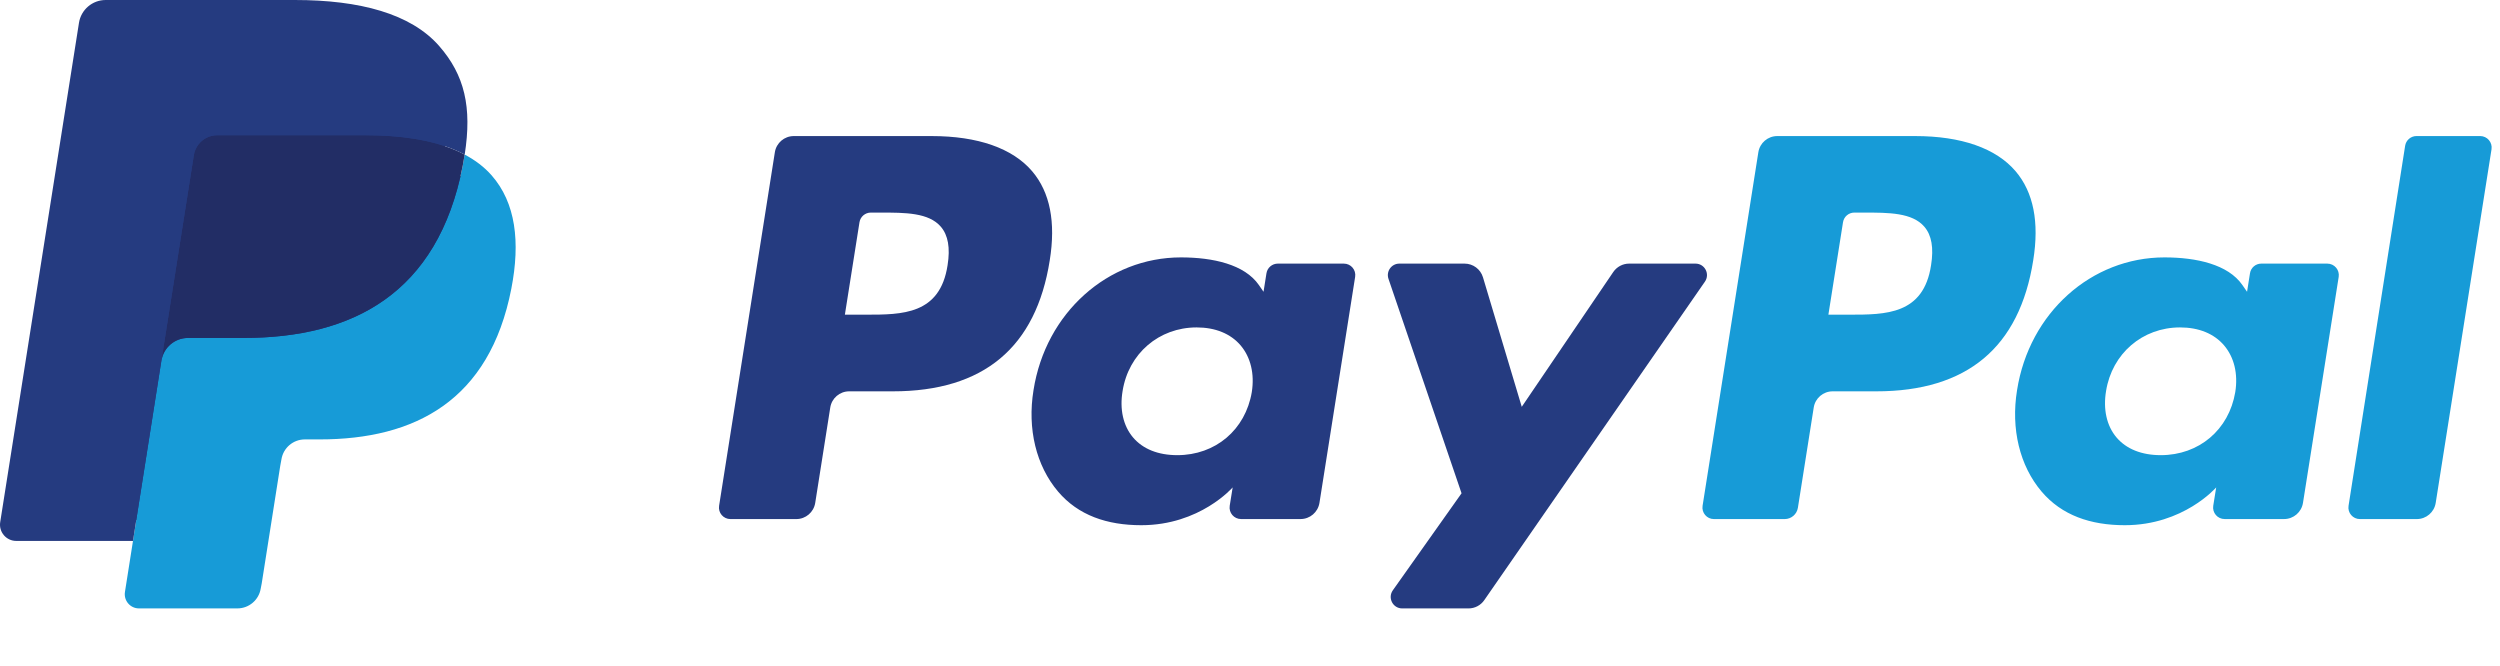
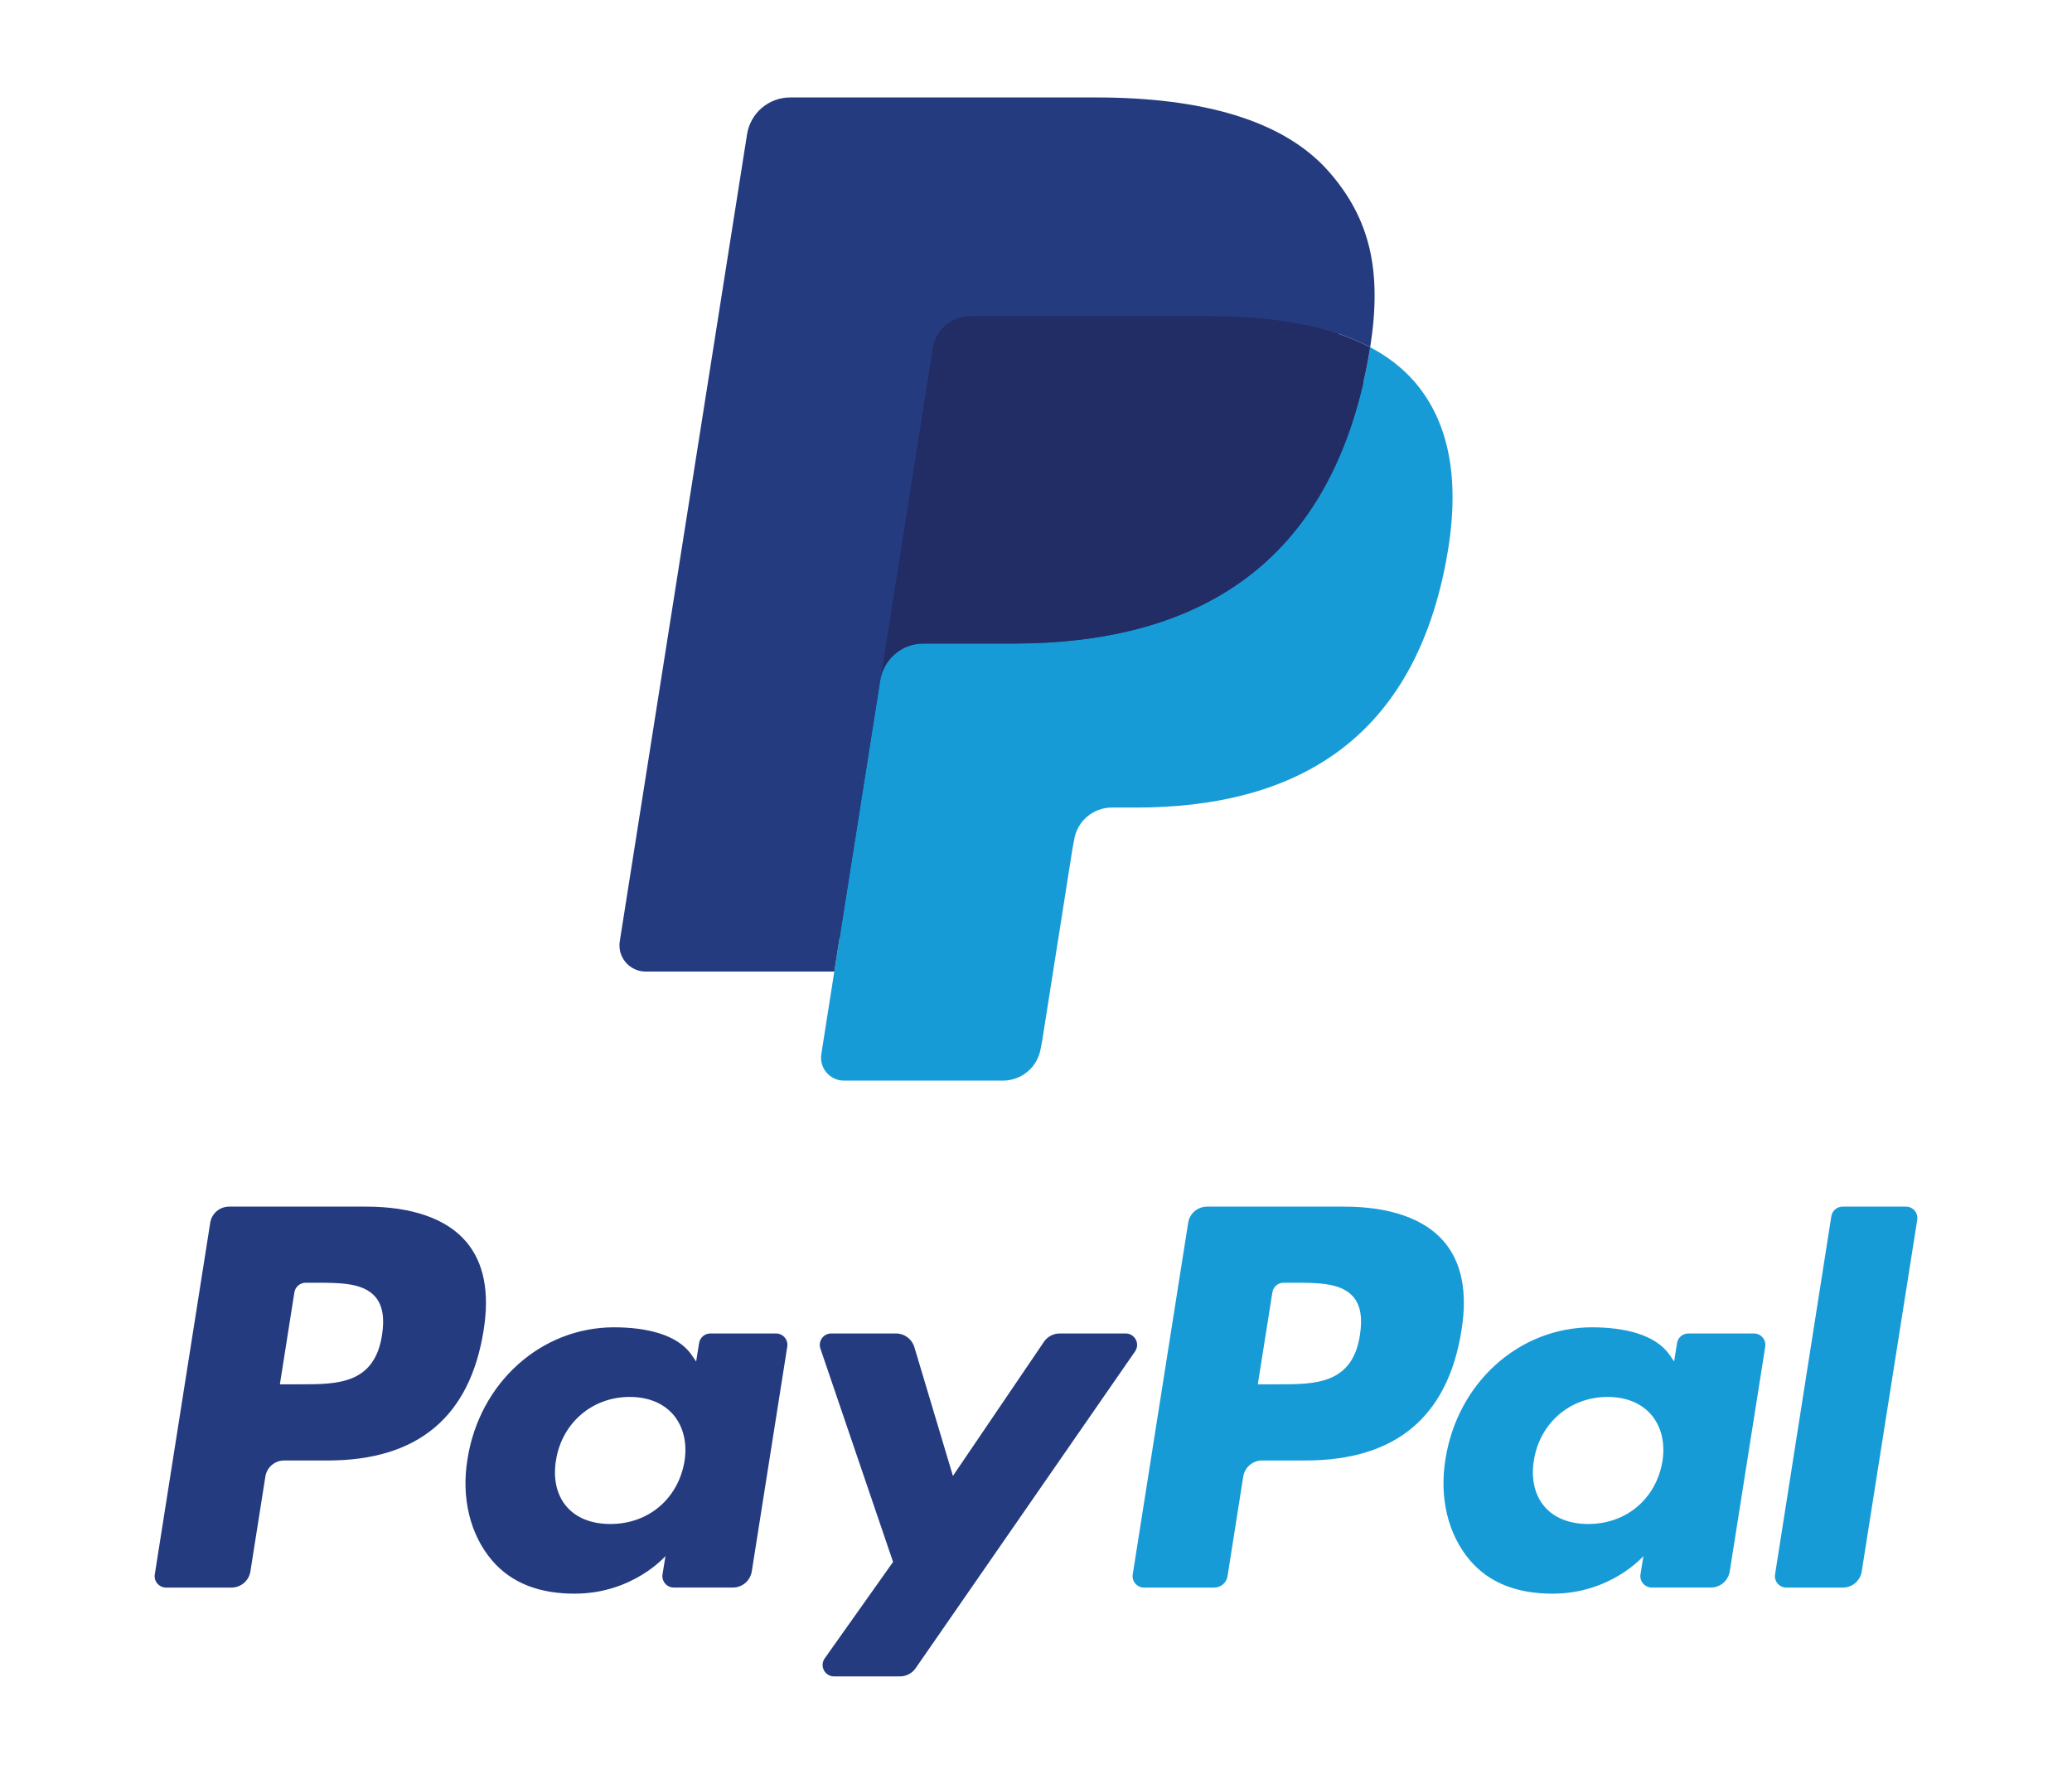
- <svg xmlns="http://www.w3.org/2000/svg" version="1.1" id="Layer_1" x="0px" y="0px" width="124px" height="33px" viewBox="0 0 124 33" enable-background="new 0 0 124 33" xml:space="preserve">
-   <path fill="#253B80" d="M46.211,6.749h-6.839c-0.468,0-0.866,0.34-0.939,0.802l-2.766,17.537c-0.055,0.346,0.213,0.658,0.564,0.658  h3.265c0.468,0,0.866-0.34,0.939-0.803l0.746-4.73c0.072-0.463,0.471-0.803,0.938-0.803h2.165c4.505,0,7.105-2.18,7.784-6.5  c0.306-1.89,0.013-3.375-0.872-4.415C50.224,7.353,48.5,6.749,46.211,6.749z M47,13.154c-0.374,2.454-2.249,2.454-4.062,2.454  h-1.032l0.724-4.583c0.043-0.277,0.283-0.481,0.563-0.481h0.473c1.235,0,2.4,0,3.002,0.704C47.027,11.668,47.137,12.292,47,13.154z" />
-   <path fill="#253B80" d="M66.654,13.075h-3.275c-0.279,0-0.52,0.204-0.563,0.481l-0.145,0.916l-0.229-0.332  c-0.709-1.029-2.29-1.373-3.868-1.373c-3.619,0-6.71,2.741-7.312,6.586c-0.313,1.918,0.132,3.752,1.22,5.031  c0.998,1.176,2.426,1.666,4.125,1.666c2.916,0,4.533-1.875,4.533-1.875l-0.146,0.91c-0.055,0.348,0.213,0.66,0.562,0.66h2.95  c0.469,0,0.865-0.34,0.939-0.803l1.77-11.209C67.271,13.388,67.004,13.075,66.654,13.075z M62.089,19.449  c-0.316,1.871-1.801,3.127-3.695,3.127c-0.951,0-1.711-0.305-2.199-0.883c-0.484-0.574-0.668-1.391-0.514-2.301  c0.295-1.855,1.805-3.152,3.67-3.152c0.93,0,1.686,0.309,2.184,0.892C62.034,17.721,62.232,18.543,62.089,19.449z" />
-   <path fill="#253B80" d="M84.096,13.075h-3.291c-0.314,0-0.609,0.156-0.787,0.417l-4.539,6.686l-1.924-6.425  c-0.121-0.402-0.492-0.678-0.912-0.678h-3.234c-0.393,0-0.666,0.384-0.541,0.754l3.625,10.638l-3.408,4.811  c-0.268,0.379,0.002,0.9,0.465,0.9h3.287c0.312,0,0.604-0.152,0.781-0.408L84.564,13.97C84.826,13.592,84.557,13.075,84.096,13.075z  " />
-   <path fill="#179BD7" d="M94.992,6.749h-6.84c-0.467,0-0.865,0.34-0.938,0.802l-2.766,17.537c-0.055,0.346,0.213,0.658,0.562,0.658  h3.51c0.326,0,0.605-0.238,0.656-0.562l0.785-4.971c0.072-0.463,0.471-0.803,0.938-0.803h2.164c4.506,0,7.105-2.18,7.785-6.5  c0.307-1.89,0.012-3.375-0.873-4.415C99.004,7.353,97.281,6.749,94.992,6.749z M95.781,13.154c-0.373,2.454-2.248,2.454-4.062,2.454  h-1.031l0.725-4.583c0.043-0.277,0.281-0.481,0.562-0.481h0.473c1.234,0,2.4,0,3.002,0.704  C95.809,11.668,95.918,12.292,95.781,13.154z" />
-   <path fill="#179BD7" d="M115.434,13.075h-3.273c-0.281,0-0.52,0.204-0.562,0.481l-0.145,0.916l-0.23-0.332  c-0.709-1.029-2.289-1.373-3.867-1.373c-3.619,0-6.709,2.741-7.311,6.586c-0.312,1.918,0.131,3.752,1.219,5.031  c1,1.176,2.426,1.666,4.125,1.666c2.916,0,4.533-1.875,4.533-1.875l-0.146,0.91c-0.055,0.348,0.213,0.66,0.564,0.66h2.949  c0.467,0,0.865-0.34,0.938-0.803l1.771-11.209C116.053,13.388,115.785,13.075,115.434,13.075z M110.869,19.449  c-0.314,1.871-1.801,3.127-3.695,3.127c-0.949,0-1.711-0.305-2.199-0.883c-0.484-0.574-0.666-1.391-0.514-2.301  c0.297-1.855,1.805-3.152,3.67-3.152c0.93,0,1.686,0.309,2.184,0.892C110.816,17.721,111.014,18.543,110.869,19.449z" />
-   <path fill="#179BD7" d="M119.295,7.23l-2.807,17.858c-0.055,0.346,0.213,0.658,0.562,0.658h2.822c0.469,0,0.867-0.34,0.939-0.803  l2.768-17.536c0.055-0.346-0.213-0.659-0.562-0.659h-3.16C119.578,6.749,119.338,6.953,119.295,7.23z" />
-   <path fill="#253B80" d="M7.266,29.154l0.523-3.322l-1.165-0.027H1.061L4.927,1.292C4.939,1.218,4.978,1.149,5.035,1.1  c0.057-0.049,0.13-0.076,0.206-0.076h9.38c3.114,0,5.263,0.648,6.385,1.927c0.526,0.6,0.861,1.227,1.023,1.917  c0.17,0.724,0.173,1.589,0.007,2.644l-0.012,0.077v0.676l0.526,0.298c0.443,0.235,0.795,0.504,1.065,0.812  c0.45,0.513,0.741,1.165,0.864,1.938c0.127,0.795,0.085,1.741-0.123,2.812c-0.24,1.232-0.628,2.305-1.152,3.183  c-0.482,0.809-1.096,1.48-1.825,2c-0.696,0.494-1.523,0.869-2.458,1.109c-0.906,0.236-1.939,0.355-3.072,0.355h-0.73  c-0.522,0-1.029,0.188-1.427,0.525c-0.399,0.344-0.663,0.814-0.744,1.328l-0.055,0.299l-0.924,5.855l-0.042,0.215  c-0.011,0.068-0.03,0.102-0.058,0.125c-0.025,0.021-0.061,0.035-0.096,0.035H7.266z" />
-   <path fill="#179BD7" d="M23.048,7.667L23.048,7.667L23.048,7.667c-0.028,0.179-0.06,0.362-0.096,0.55  c-1.237,6.351-5.469,8.545-10.874,8.545H9.326c-0.661,0-1.218,0.48-1.321,1.132l0,0l0,0L6.596,26.83l-0.399,2.533  c-0.067,0.428,0.263,0.814,0.695,0.814h4.881c0.578,0,1.069-0.42,1.16-0.99l0.048-0.248l0.919-5.832l0.059-0.32  c0.09-0.572,0.582-0.992,1.16-0.992h0.73c4.729,0,8.431-1.92,9.513-7.476c0.452-2.321,0.218-4.259-0.978-5.622  C24.022,8.286,23.573,7.945,23.048,7.667z" />
-   <path fill="#222D65" d="M21.754,7.151c-0.189-0.055-0.384-0.105-0.584-0.15c-0.201-0.044-0.407-0.083-0.619-0.117  c-0.742-0.12-1.555-0.177-2.426-0.177h-7.352c-0.181,0-0.353,0.041-0.507,0.115C9.927,6.985,9.675,7.306,9.614,7.699L8.05,17.605  l-0.045,0.289c0.103-0.652,0.66-1.132,1.321-1.132h2.752c5.405,0,9.637-2.195,10.874-8.545c0.037-0.188,0.068-0.371,0.096-0.55  c-0.313-0.166-0.652-0.308-1.017-0.429C21.941,7.208,21.848,7.179,21.754,7.151z" />
-   <path fill="#253B80" d="M9.614,7.699c0.061-0.393,0.313-0.714,0.652-0.876c0.155-0.074,0.326-0.115,0.507-0.115h7.352  c0.871,0,1.684,0.057,2.426,0.177c0.212,0.034,0.418,0.073,0.619,0.117c0.2,0.045,0.395,0.095,0.584,0.15  c0.094,0.028,0.187,0.057,0.278,0.086c0.365,0.121,0.704,0.264,1.017,0.429c0.368-2.347-0.003-3.945-1.272-5.392  C20.378,0.682,17.853,0,14.622,0h-9.38c-0.66,0-1.223,0.48-1.325,1.133L0.01,25.898c-0.077,0.49,0.301,0.932,0.795,0.932h5.791  l1.454-9.225L9.614,7.699z" />
+ <svg xmlns="http://www.w3.org/2000/svg" version="1.1" id="Layer_1" x="0px" y="0px" width="116.441px" height="99.666px" viewBox="0 0 116.441 99.666" enable-background="new 0 0 116.441 99.666" xml:space="preserve">
+   <g>
+     <g>
+       <path fill="#253B80" d="M20.577,67.795h-7.704c-0.527,0-0.976,0.383-1.058,0.904L8.699,88.457    c-0.063,0.389,0.239,0.742,0.634,0.742h3.68c0.527,0,0.976-0.385,1.058-0.904l0.842-5.332c0.08-0.52,0.53-0.904,1.057-0.904h2.438    c5.075,0,8.004-2.455,8.771-7.322c0.344-2.129,0.014-3.803-0.984-4.973C25.1,68.477,23.156,67.795,20.577,67.795z M21.468,75.012    c-0.423,2.766-2.534,2.766-4.577,2.766h-1.162l0.814-5.164c0.049-0.313,0.319-0.543,0.635-0.543h0.533    c1.391,0,2.704,0,3.382,0.793C21.498,73.338,21.621,74.041,21.468,75.012z" />
+       <path fill="#253B80" d="M43.609,74.922h-3.69c-0.314,0-0.584,0.23-0.633,0.543l-0.164,1.031l-0.259-0.373    c-0.799-1.16-2.579-1.547-4.356-1.547c-4.077,0-7.562,3.086-8.238,7.42c-0.353,2.16,0.149,4.227,1.375,5.668    c1.124,1.324,2.732,1.877,4.648,1.877c3.283,0,5.106-2.113,5.106-2.113l-0.166,1.025c-0.062,0.393,0.241,0.744,0.635,0.744h3.322    c0.528,0,0.975-0.385,1.059-0.906l1.994-12.627C44.306,75.275,44.004,74.922,43.609,74.922z M38.467,82.104    c-0.356,2.107-2.029,3.523-4.163,3.523c-1.071,0-1.927-0.344-2.478-0.994c-0.546-0.648-0.752-1.568-0.579-2.594    c0.333-2.09,2.034-3.551,4.136-3.551c1.047,0,1.898,0.348,2.46,1.004C38.405,80.156,38.628,81.082,38.467,82.104z" />
+       <path fill="#253B80" d="M63.26,74.922h-3.708c-0.353,0-0.687,0.176-0.887,0.471l-5.113,7.533l-2.168-7.24    c-0.137-0.451-0.555-0.764-1.027-0.764h-3.643c-0.444,0-0.751,0.434-0.609,0.85l4.083,11.986l-3.84,5.418    c-0.302,0.428,0.002,1.014,0.523,1.014h3.705c0.35,0,0.68-0.17,0.879-0.459L63.787,75.93    C64.083,75.504,63.778,74.922,63.26,74.922z" />
+       <path fill="#179BD7" d="M75.535,67.795H67.83c-0.526,0-0.975,0.383-1.057,0.904l-3.116,19.758    c-0.063,0.389,0.239,0.742,0.632,0.742h3.955c0.366,0,0.682-0.27,0.739-0.635l0.884-5.602c0.082-0.52,0.531-0.904,1.057-0.904    h2.438c5.076,0,8.005-2.455,8.771-7.322c0.346-2.129,0.014-3.803-0.983-4.973C80.056,68.477,78.114,67.795,75.535,67.795z     M76.424,75.012c-0.419,2.766-2.531,2.766-4.576,2.766h-1.162l0.818-5.164c0.049-0.313,0.315-0.543,0.633-0.543h0.534    c1.39,0,2.702,0,3.381,0.793C76.456,73.338,76.578,74.041,76.424,75.012z" />
+       <path fill="#179BD7" d="M98.565,74.922h-3.687c-0.316,0-0.586,0.23-0.633,0.543l-0.164,1.031l-0.258-0.373    c-0.8-1.16-2.58-1.547-4.357-1.547c-4.077,0-7.558,3.086-8.237,7.42c-0.351,2.16,0.148,4.227,1.374,5.668    c1.127,1.324,2.732,1.877,4.648,1.877c3.285,0,5.105-2.113,5.105-2.113l-0.164,1.025c-0.063,0.393,0.24,0.744,0.635,0.744h3.322    c0.526,0,0.974-0.385,1.058-0.906l1.995-12.627C99.264,75.275,98.961,74.922,98.565,74.922z M93.424,82.104    c-0.355,2.107-2.029,3.523-4.164,3.523c-1.069,0-1.928-0.344-2.477-0.994c-0.545-0.648-0.751-1.568-0.58-2.594    c0.335-2.09,2.033-3.551,4.135-3.551c1.048,0,1.899,0.348,2.461,1.004C93.364,80.156,93.586,81.082,93.424,82.104z" />
+       <path fill="#179BD7" d="M102.916,68.338l-3.162,20.119c-0.062,0.389,0.239,0.742,0.633,0.742h3.18    c0.528,0,0.976-0.385,1.057-0.904l3.119-19.758c0.062-0.391-0.239-0.742-0.632-0.742h-3.561    C103.235,67.795,102.965,68.025,102.916,68.338z" />
+     </g>
+     <g>
+       <path fill="#253B80" d="M48.111,58.844l0.958-6.082l-2.132-0.051H36.753L43.83,7.84c0.023-0.135,0.095-0.26,0.199-0.35    c0.104-0.092,0.236-0.141,0.377-0.141h17.17c5.699,0,9.633,1.188,11.688,3.529c0.964,1.098,1.577,2.244,1.873,3.508    c0.311,1.324,0.317,2.908,0.013,4.84l-0.024,0.141v1.238l0.964,0.545c0.812,0.43,1.458,0.922,1.951,1.486    c0.822,0.939,1.354,2.133,1.58,3.547c0.232,1.455,0.157,3.188-0.226,5.148c-0.438,2.254-1.147,4.219-2.108,5.828    c-0.88,1.479-2.007,2.707-3.34,3.66c-1.272,0.902-2.788,1.59-4.5,2.029c-1.656,0.432-3.549,0.648-5.622,0.648h-1.336    c-0.955,0-1.885,0.346-2.614,0.963c-0.729,0.629-1.212,1.49-1.36,2.432l-0.103,0.547l-1.69,10.717l-0.077,0.393    c-0.02,0.127-0.055,0.188-0.105,0.23c-0.046,0.039-0.11,0.064-0.176,0.064H48.111z" />
+       <path fill="#179BD7" d="M77.001,19.51L77.001,19.51L77.001,19.51c-0.052,0.328-0.109,0.664-0.175,1.008    c-2.266,11.625-10.014,15.641-19.905,15.641h-5.037c-1.21,0-2.231,0.879-2.419,2.074l0,0l0,0l-2.58,16.355l-0.729,4.637    c-0.124,0.783,0.48,1.49,1.272,1.49h8.934c1.059,0,1.956-0.768,2.124-1.811l0.086-0.453l1.684-10.678l0.108-0.586    c0.163-1.047,1.065-1.814,2.124-1.814h1.336c8.655,0,15.432-3.516,17.412-13.686c0.829-4.25,0.4-7.797-1.789-10.291    C78.783,20.645,77.963,20.02,77.001,19.51z" />
+       <path fill="#222D65" d="M74.633,18.564c-0.347-0.1-0.703-0.191-1.069-0.273c-0.368-0.08-0.744-0.15-1.134-0.215    c-1.358-0.219-2.846-0.324-4.44-0.324H54.533c-0.333,0-0.648,0.076-0.931,0.213c-0.62,0.297-1.081,0.885-1.193,1.604    l-2.862,18.135l-0.082,0.529c0.188-1.195,1.209-2.074,2.419-2.074h5.037c9.892,0,17.64-4.018,19.905-15.641    c0.065-0.344,0.123-0.68,0.175-1.008c-0.573-0.303-1.192-0.563-1.86-0.785C74.977,18.67,74.805,18.617,74.633,18.564z" />
+       <path fill="#253B80" d="M52.409,19.568c0.112-0.719,0.573-1.307,1.193-1.604c0.284-0.135,0.598-0.209,0.931-0.209h13.456    c1.595,0,3.082,0.104,4.44,0.322c0.39,0.063,0.766,0.135,1.134,0.215c0.366,0.082,0.723,0.174,1.069,0.275    c0.172,0.051,0.344,0.104,0.51,0.156c0.666,0.223,1.288,0.484,1.86,0.785c0.674-4.297-0.005-7.221-2.327-9.869    c-2.563-2.916-7.184-4.164-13.099-4.164H44.408c-1.209,0-2.238,0.877-2.426,2.072L34.83,52.885    c-0.14,0.896,0.551,1.703,1.454,1.703h10.601l2.662-16.885L52.409,19.568z" />
+     </g>
+   </g>
</svg>
